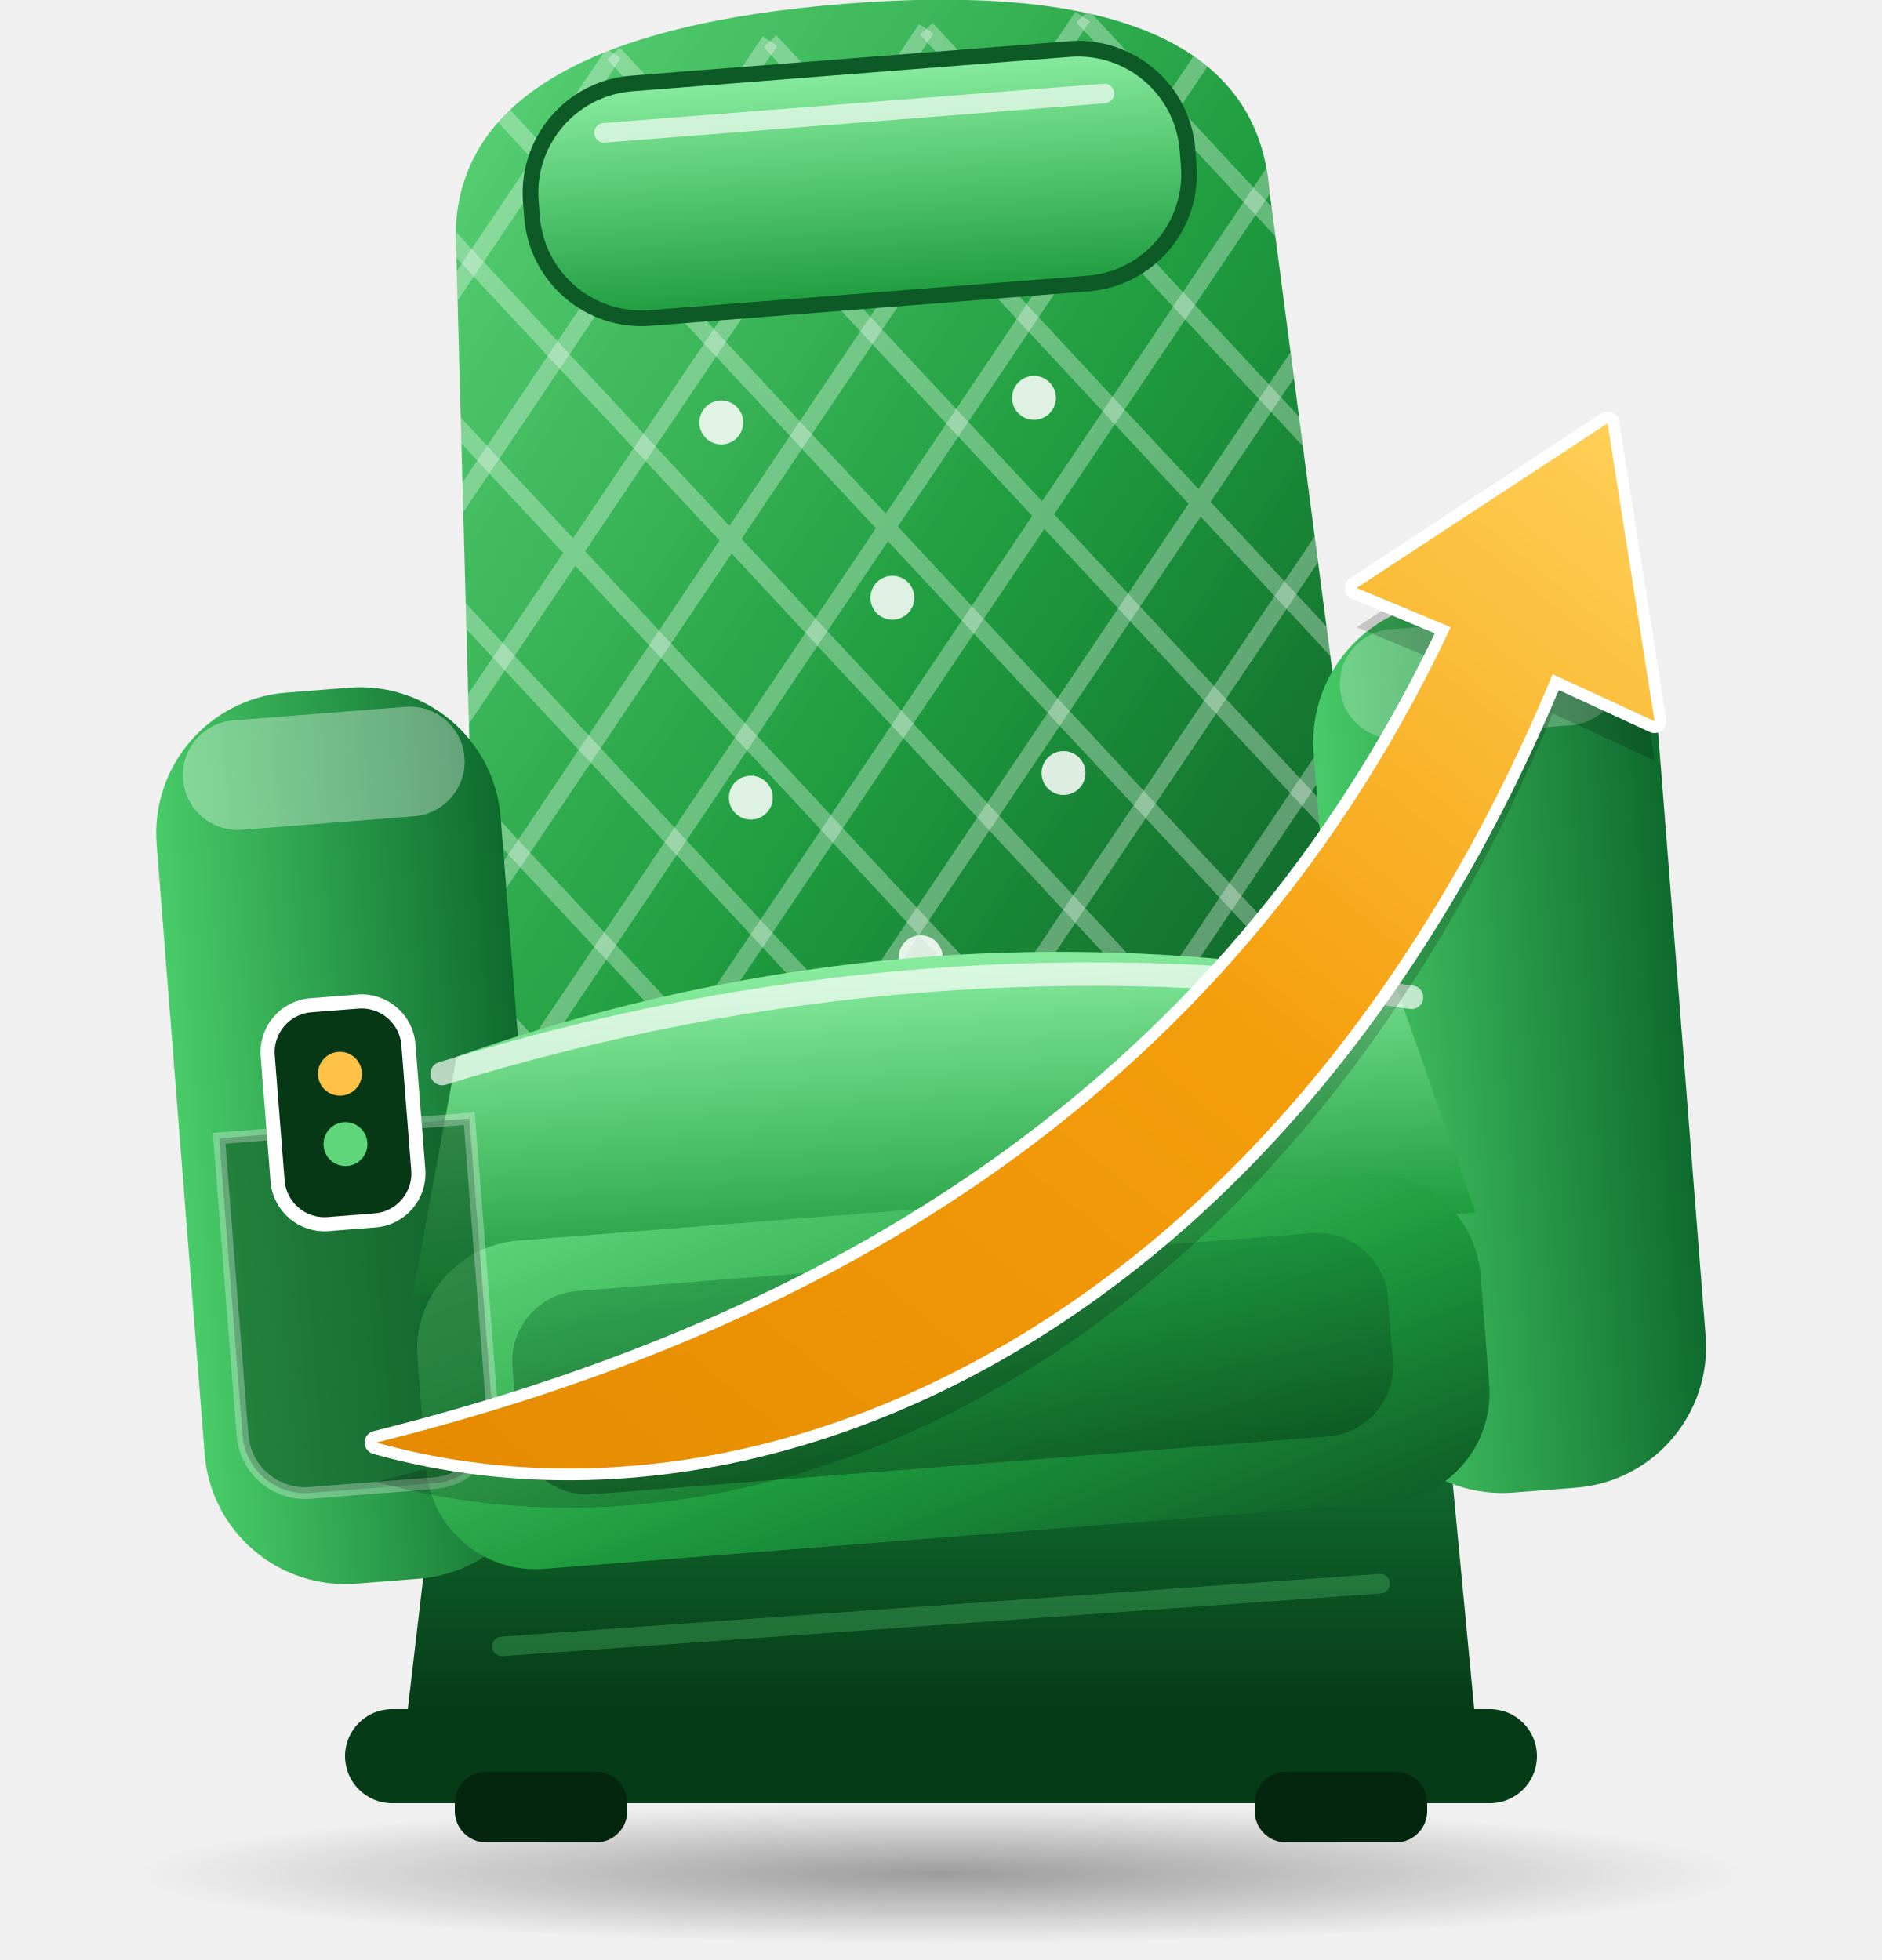
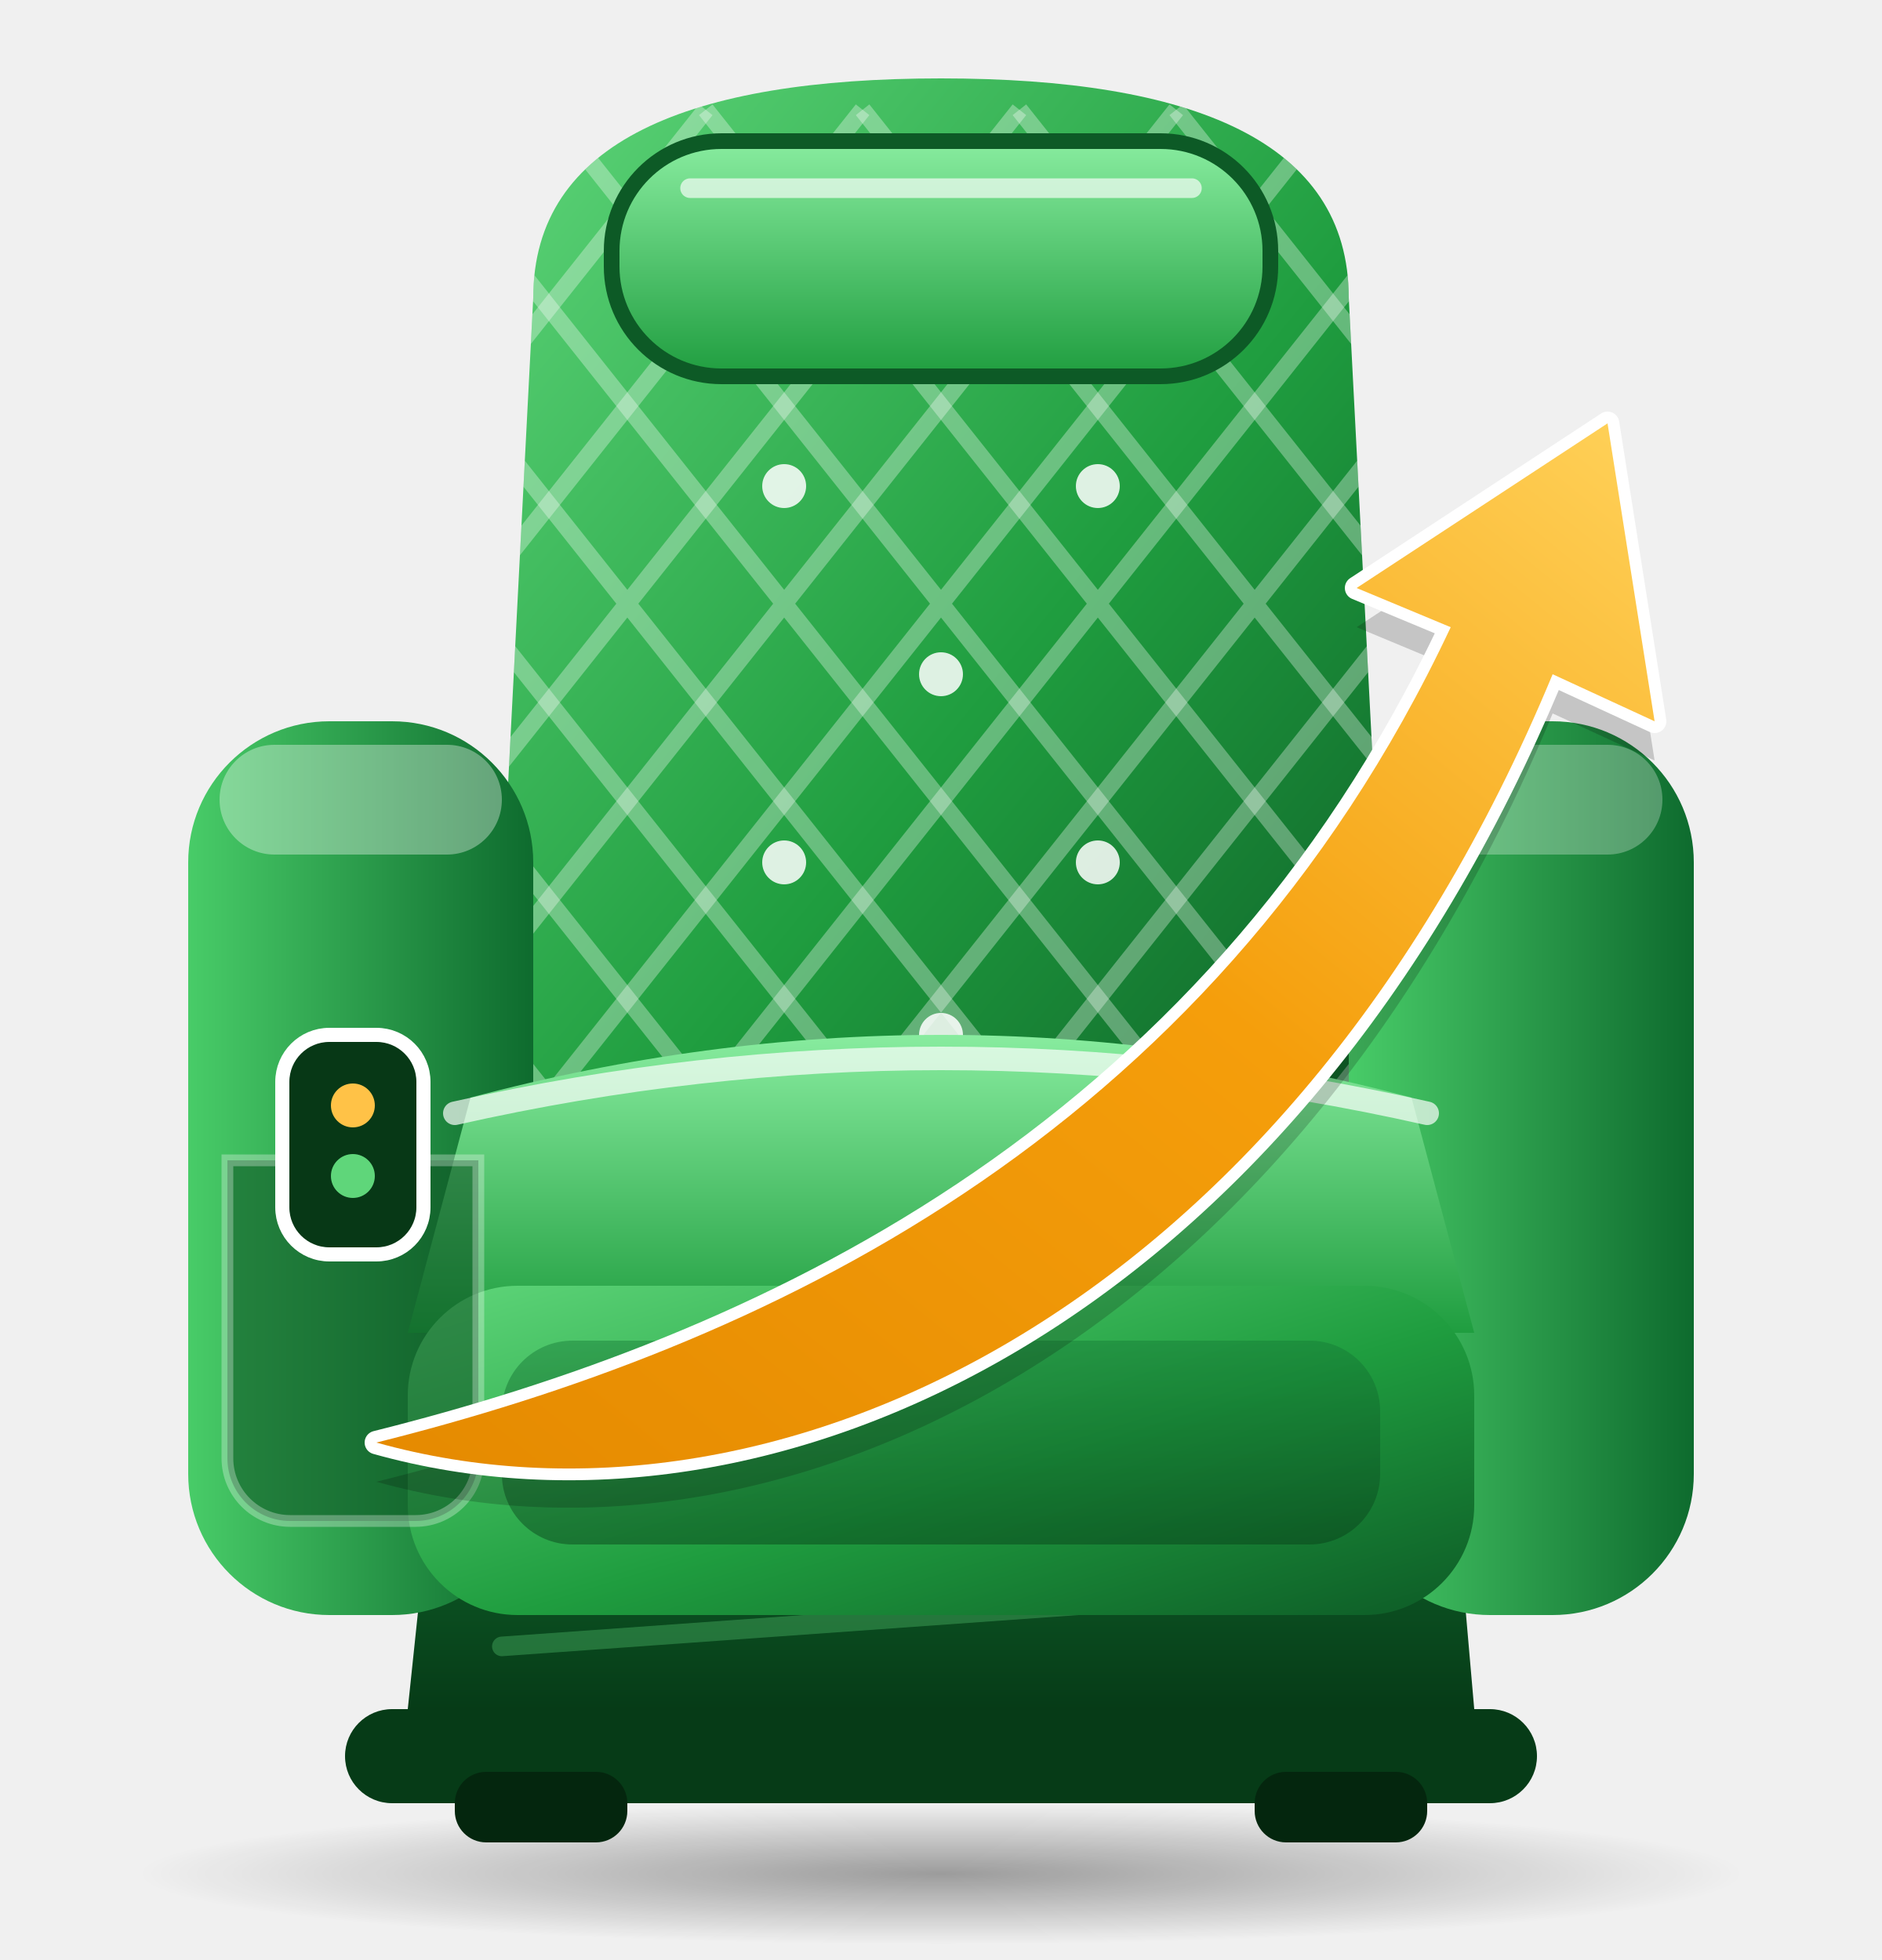
<svg xmlns="http://www.w3.org/2000/svg" viewBox="0 0 240 250">
  <defs>
+     <style>
+   .chair-lift {
+    transform-origin: 115px 195px;
+    animation: staOpChair 5.2s cubic-bezier(.45, .05, .25, 1) infinite;
+   }
+   .wedge-lift {
+    transform-origin: 120px 218px;
+    animation: staOpWedge 5.2s cubic-bezier(.45, .05, .25, 1) infinite;
+   }
+   .arrow-lift {
+    transform-origin: 120px 140px;
+    animation: staOpArrow 5.2s cubic-bezier(.45, .05, .25, 1) infinite;
+   }
+   .btn-glow {
+    animation: staOpBtn 5.2s ease-in-out infinite;
+   }
+   @keyframes staOpChair {
+    0%, 18% { transform: translate(0, 4px) rotate(0deg); }
+    48%, 68% { transform: translate(2px, -13px) rotate(-6.5deg); }
+    92%, 100% { transform: translate(0, 4px) rotate(0deg); }
+   }
+   @keyframes staOpWedge {
+    0%, 18% { transform: scaleY(.52); }
+    48%, 68% { transform: scaleY(1.12); }
+    92%, 100% { transform: scaleY(.52); }
+   }
+   @keyframes staOpArrow {
+    0%, 18% { transform: translate(0, 3px) scale(.97); opacity: .88; }
+    48%, 68% { transform: translate(2px, -6px) scale(1.03); opacity: 1; }
+    92%, 100% { transform: translate(0, 3px) scale(.97); opacity: .88; }
+   }
+   @keyframes staOpBtn {
+    0%, 10% { fill: #ffc247; r: 2.8px; }
+    16%, 58% { fill: #fffdf0; r: 3.7px; }
+    72%, 100% { fill: #ffc247; r: 2.8px; }
+   }
+   @media (prefers-reduced-motion: reduce) {
+    .chair-lift, .wedge-lift, .arrow-lift, .btn-glow { animation: none !important; }
+   }
+  </style>
    <linearGradient id="b" x1="0" y1="0" x2="1" y2="1">
      <stop offset="0" stop-color="#5fd67a" />
      <stop offset=".55" stop-color="#1f9d3f" />
      <stop offset="1" stop-color="#0d5a26" />
    </linearGradient>
    <linearGradient id="a" x1="0" y1="0" x2="1" y2="0">
      <stop offset="0" stop-color="#48cc68" />
      <stop offset="1" stop-color="#0e6b2e" />
    </linearGradient>
    <linearGradient id="a2" x1="1" y1="0" x2="0" y2="0">
      <stop offset="0" stop-color="#0e6b2e" />
      <stop offset="1" stop-color="#48cc68" />
    </linearGradient>
    <linearGradient id="s" x1="0" y1="0" x2="0" y2="1">
      <stop offset="0" stop-color="#88ec9f" />
      <stop offset="1" stop-color="#1f9d3f" />
    </linearGradient>
    <linearGradient id="f" x1="0" y1="0" x2="0" y2="1">
      <stop offset="0" stop-color="#157a36" />
      <stop offset="1" stop-color="#063b17" />
    </linearGradient>
    <linearGradient id="sw" x1="0" y1="1" x2="1" y2="0">
      <stop offset="0" stop-color="#e58a00" />
      <stop offset=".55" stop-color="#f59e0b" />
      <stop offset="1" stop-color="#ffd25a" />
    </linearGradient>
    <radialGradient id="sh">
      <stop offset="0" stop-color="#000" stop-opacity=".35" />
      <stop offset="1" stop-color="#000" stop-opacity="0" />
    </radialGradient>
    <clipPath id="c">
      <path d="M68 38C68 18 88 10 120 10s52 8 52 28l6 116H62z" />
    </clipPath>
  </defs>
  <ellipse cx="120" cy="239" rx="102" ry="9" fill="url(#sh)" />
  <rect x="44" y="218" width="152" height="12" rx="6" fill="#063b17" />
  <rect x="58" y="226" width="22" height="9" rx="4" fill="#04260e" />
  <rect x="160" y="226" width="22" height="9" rx="4" fill="#04260e" />
-   <path d="M52 218L56 184L184 176L188 218Z" fill="url(#f)" />
-   <path d="M64 210L176 202M64 198L176 190" stroke="#5fd67a" stroke-opacity=".28" stroke-width="2.5" stroke-linecap="round" />
-   <g transform="translate(0,-10) rotate(-4.5 120 165)">
+   <g class="wedge-lift">
+     <path d="M52 218L56 180L184 172L188 218Z" fill="url(#f)" />
+     <path d="M64 210L176 202M64 196L176 188" stroke="#5fd67a" stroke-opacity=".32" stroke-width="2.5" stroke-linecap="round" />
+   </g>
+   <g class="chair-lift">
    <path d="M68 38C68 18 88 10 120 10s52 8 52 28l6 116H62z" fill="url(#b)" />
    <g clip-path="url(#c)" stroke="#fff" stroke-opacity=".32" stroke-width="2.2" fill="none">
      <path d="M-50 14L50 140M50 14L-50 140" />
      <path d="M-30 14L70 140M70 14L-30 140" />
      <path d="M-10 14L90 140M90 14L-10 140" />
      <path d="M10 14L110 140M110 14L10 140" />
      <path d="M30 14L130 140M130 14L30 140" />
      <path d="M50 14L150 140M150 14L50 140" />
      <path d="M70 14L170 140M170 14L70 140" />
      <path d="M90 14L190 140M190 14L90 140" />
      <path d="M110 14L210 140M210 14L110 140" />
      <path d="M130 14L230 140M230 14L130 140" />
      <path d="M150 14L250 140M250 14L150 140" />
      <path d="M170 14L270 140M270 14L170 140" />
    </g>
    <g clip-path="url(#c)" fill="#fff" fill-opacity=".85">
      <circle cx="100" cy="62" r="2.8" />
      <circle cx="140" cy="62" r="2.8" />
      <circle cx="120" cy="86" r="2.8" />
      <circle cx="100" cy="110" r="2.8" />
      <circle cx="140" cy="110" r="2.8" />
      <circle cx="120" cy="132" r="2.8" />
    </g>
    <rect x="78" y="18" width="84" height="30" rx="14" fill="url(#s)" stroke="#0d5a26" stroke-width="2" />
    <path d="M88 24h64" stroke="#fff" stroke-opacity=".65" stroke-width="2.5" stroke-linecap="round" />
    <rect x="24" y="92" width="44" height="114" rx="18" fill="url(#a)" />
    <rect x="172" y="92" width="44" height="114" rx="18" fill="url(#a2)" />
    <rect x="28" y="95" width="36" height="14" rx="7" fill="#fff" fill-opacity=".35" />
-     <rect x="176" y="95" width="36" height="14" rx="7" fill="#fff" fill-opacity=".25" />
+     <rect x="176" y="95" width="36" height="14" rx="7" fill="#fff" fill-opacity=".28" />
    <path d="M60 140Q120 124 180 140L188 170H52z" fill="url(#s)" />
    <path d="M58 142Q120 128 182 142" fill="none" stroke="#fff" stroke-opacity=".68" stroke-width="3" stroke-linecap="round" />
    <rect x="52" y="164" width="136" height="42" rx="14" fill="url(#b)" />
    <rect x="64" y="171" width="112" height="26" rx="9" fill="url(#f)" fill-opacity=".45" />
    <path d="M29 148h32v38a8 8 0 0 1-8 8H37a8 8 0 0 1-8-8z" fill="#0b4f21" fill-opacity=".55" stroke="#fff" stroke-opacity=".3" stroke-width="1.5" />
    <rect x="36" y="132" width="18" height="28" rx="6" fill="#073816" stroke="#fff" stroke-width="1.8" />
-     <circle cx="45" cy="141" r="2.8" fill="#ffc247" />
+     <circle class="btn-glow" cx="45" cy="141" r="2.8" fill="#ffc247" />
    <circle cx="45" cy="150" r="2.8" fill="#5fd67a" />
  </g>
-   <path d="M48 184C98 198 164 168 198 86L211 92L205 54L173 75L185 80C154 146 96 172 48 184Z" fill="#000" opacity=".18" transform="translate(0 5)" />
-   <path d="M48 184C98 198 164 168 198 86L211 92L205 54L173 75L185 80C154 146 96 172 48 184Z" fill="url(#sw)" stroke="#fff" stroke-width="3" stroke-linejoin="round" paint-order="stroke" />
+   <g class="arrow-lift">
+     <path d="M48 184C98 198 164 168 198 86L211 92L205 54L173 75L185 80C154 146 96 172 48 184Z" fill="#000" opacity=".18" transform="translate(0 5)" />
+     <path d="M48 184C98 198 164 168 198 86L211 92L205 54L173 75L185 80C154 146 96 172 48 184Z" fill="url(#sw)" stroke="#fff" stroke-width="3" stroke-linejoin="round" paint-order="stroke" />
+   </g>
</svg>
